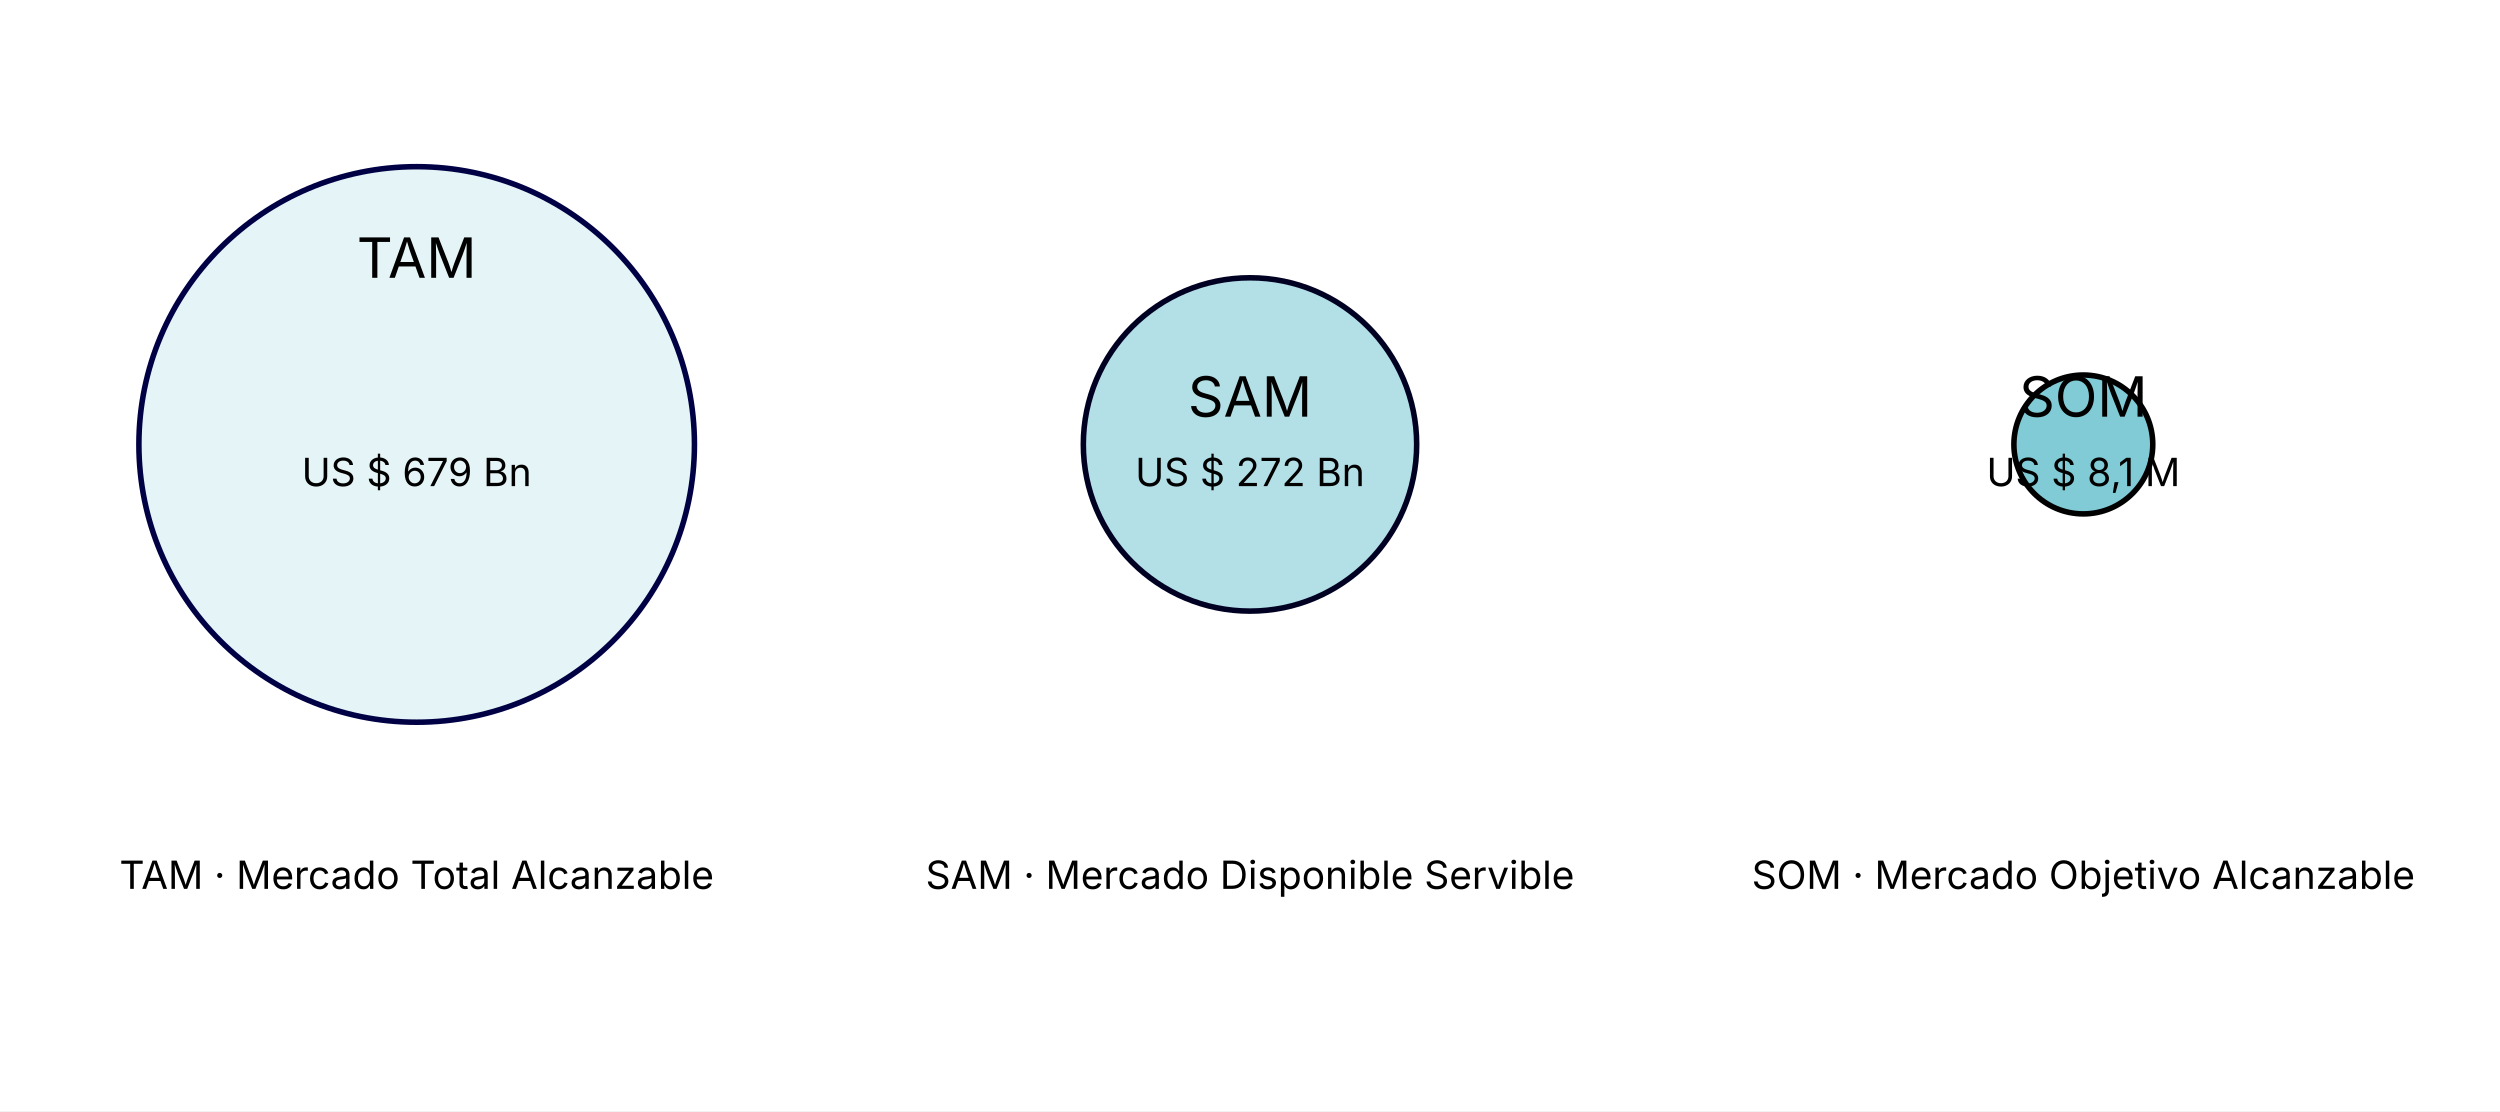
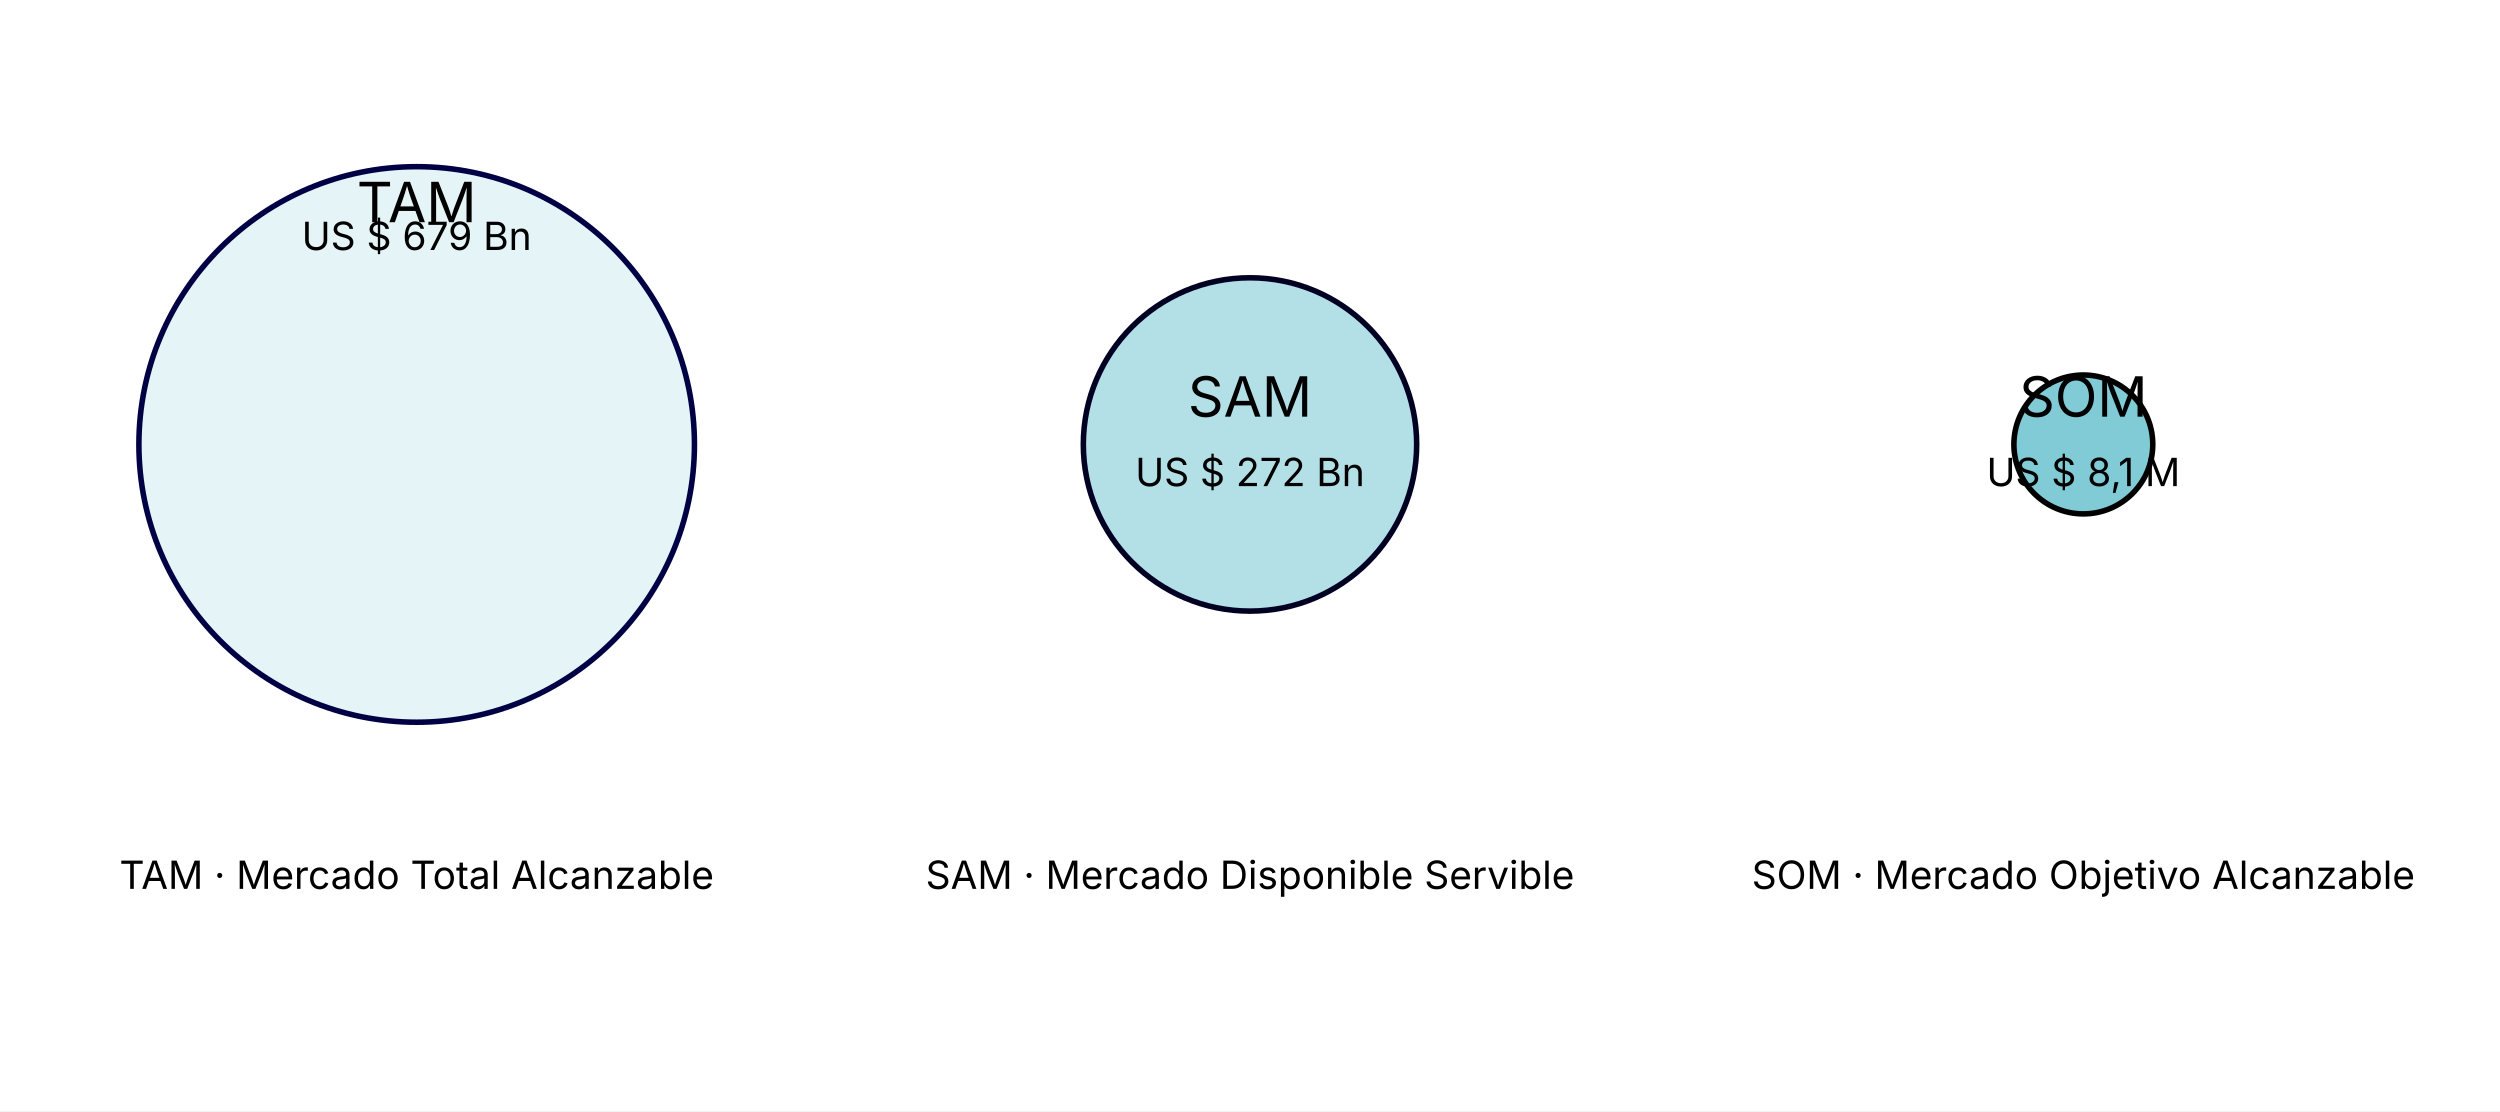
<svg xmlns="http://www.w3.org/2000/svg" width="900" height="400" viewBox="0 0 900 400" font-family="Inter, Helvetica, Arial, sans-serif">
  <rect width="100%" height="100%" fill="#FFFFFF" />
  <circle cx="150" cy="160" r="100" fill="#E5F5F7" stroke="#004" stroke-width="2" />
  <circle cx="450" cy="160" r="60" fill="#B3E0E7" stroke="#002" stroke-width="2" />
  <circle cx="750" cy="160" r="25" fill="#80CBD6" stroke="#000" stroke-width="2" />
-   <text x="150" y="100" text-anchor="middle" font-size="20" fill="#000">TAM</text>
-   <text x="150" y="175" text-anchor="middle" font-size="14" fill="#000">US $ 679 Bn</text>
+   <text x="150" y="80" text-anchor="middle" font-size="20" fill="#000">TAM</text>
+   <text x="150" y="90" text-anchor="middle" font-size="14" fill="#000">US $ 679 Bn</text>
  <text x="450" y="150" text-anchor="middle" font-size="20" fill="#000">SAM</text>
  <text x="450" y="175" text-anchor="middle" font-size="14" fill="#000">US $ 272 Bn</text>
  <text x="750" y="150" text-anchor="middle" font-size="20" fill="#000">SOM</text>
  <text x="750" y="175" text-anchor="middle" font-size="14" fill="#000">US $ 8,1 M</text>
  <text x="150" y="320" font-size="14" fill="#000" text-anchor="middle">
    TAM · Mercado Total Alcanzable
  </text>
  <text x="450" y="320" font-size="14" fill="#000" text-anchor="middle">
    SAM · Mercado Disponible Servible
  </text>
  <text x="750" y="320" font-size="14" fill="#000" text-anchor="middle">
    SOM · Mercado Objetivo Alcanzable
  </text>
</svg>
